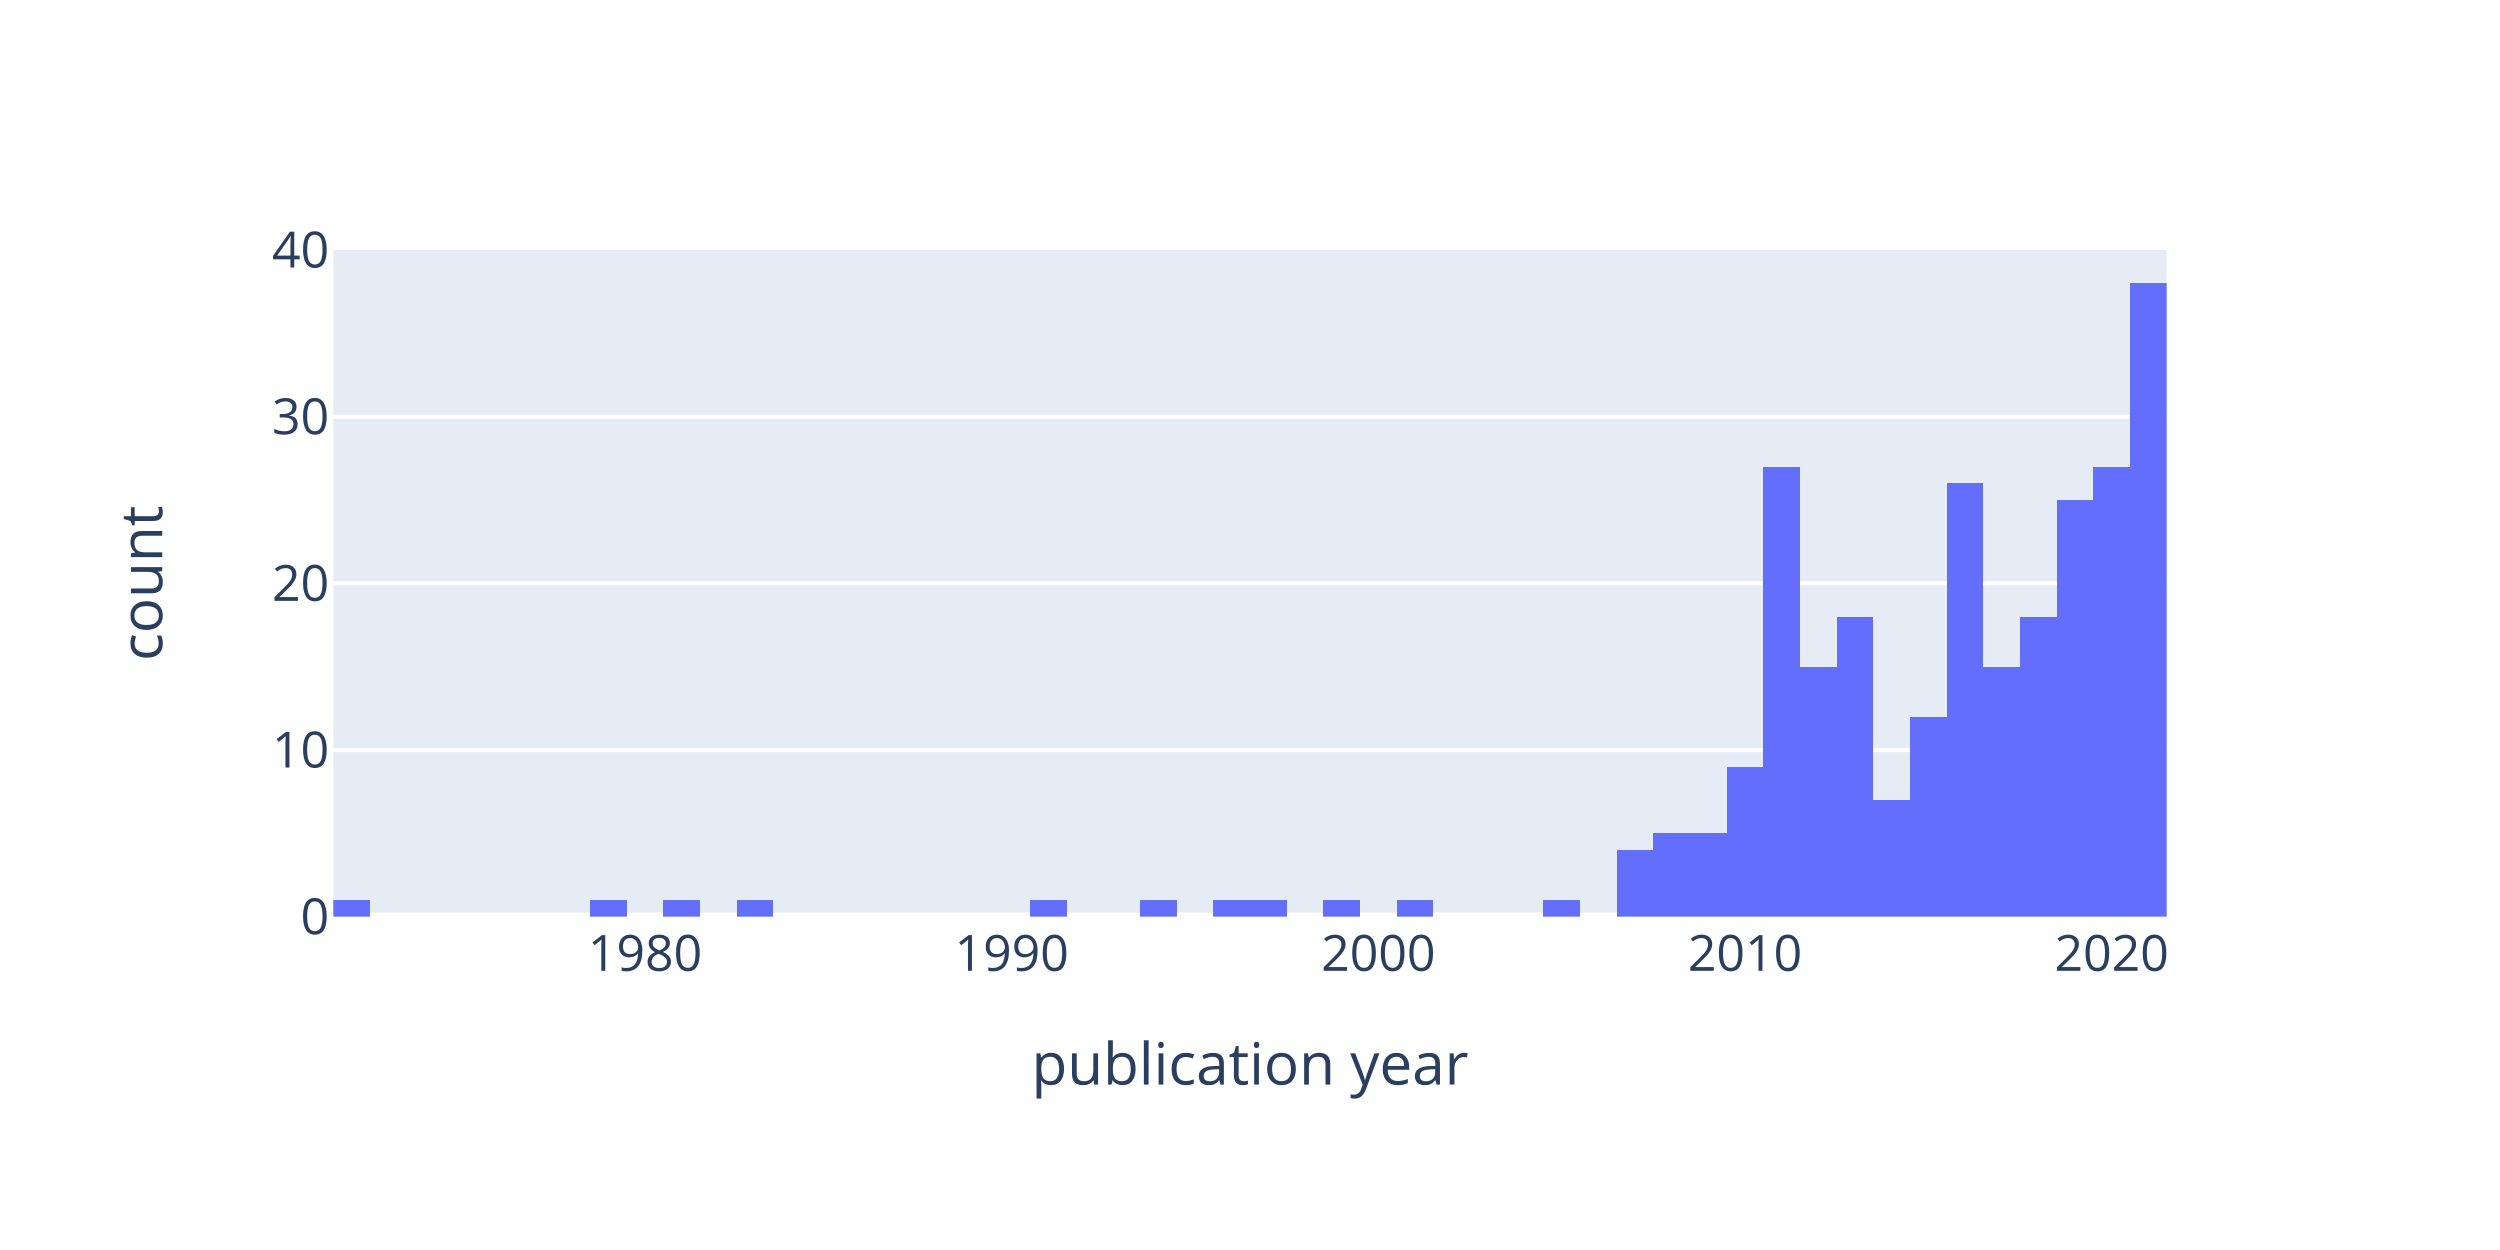
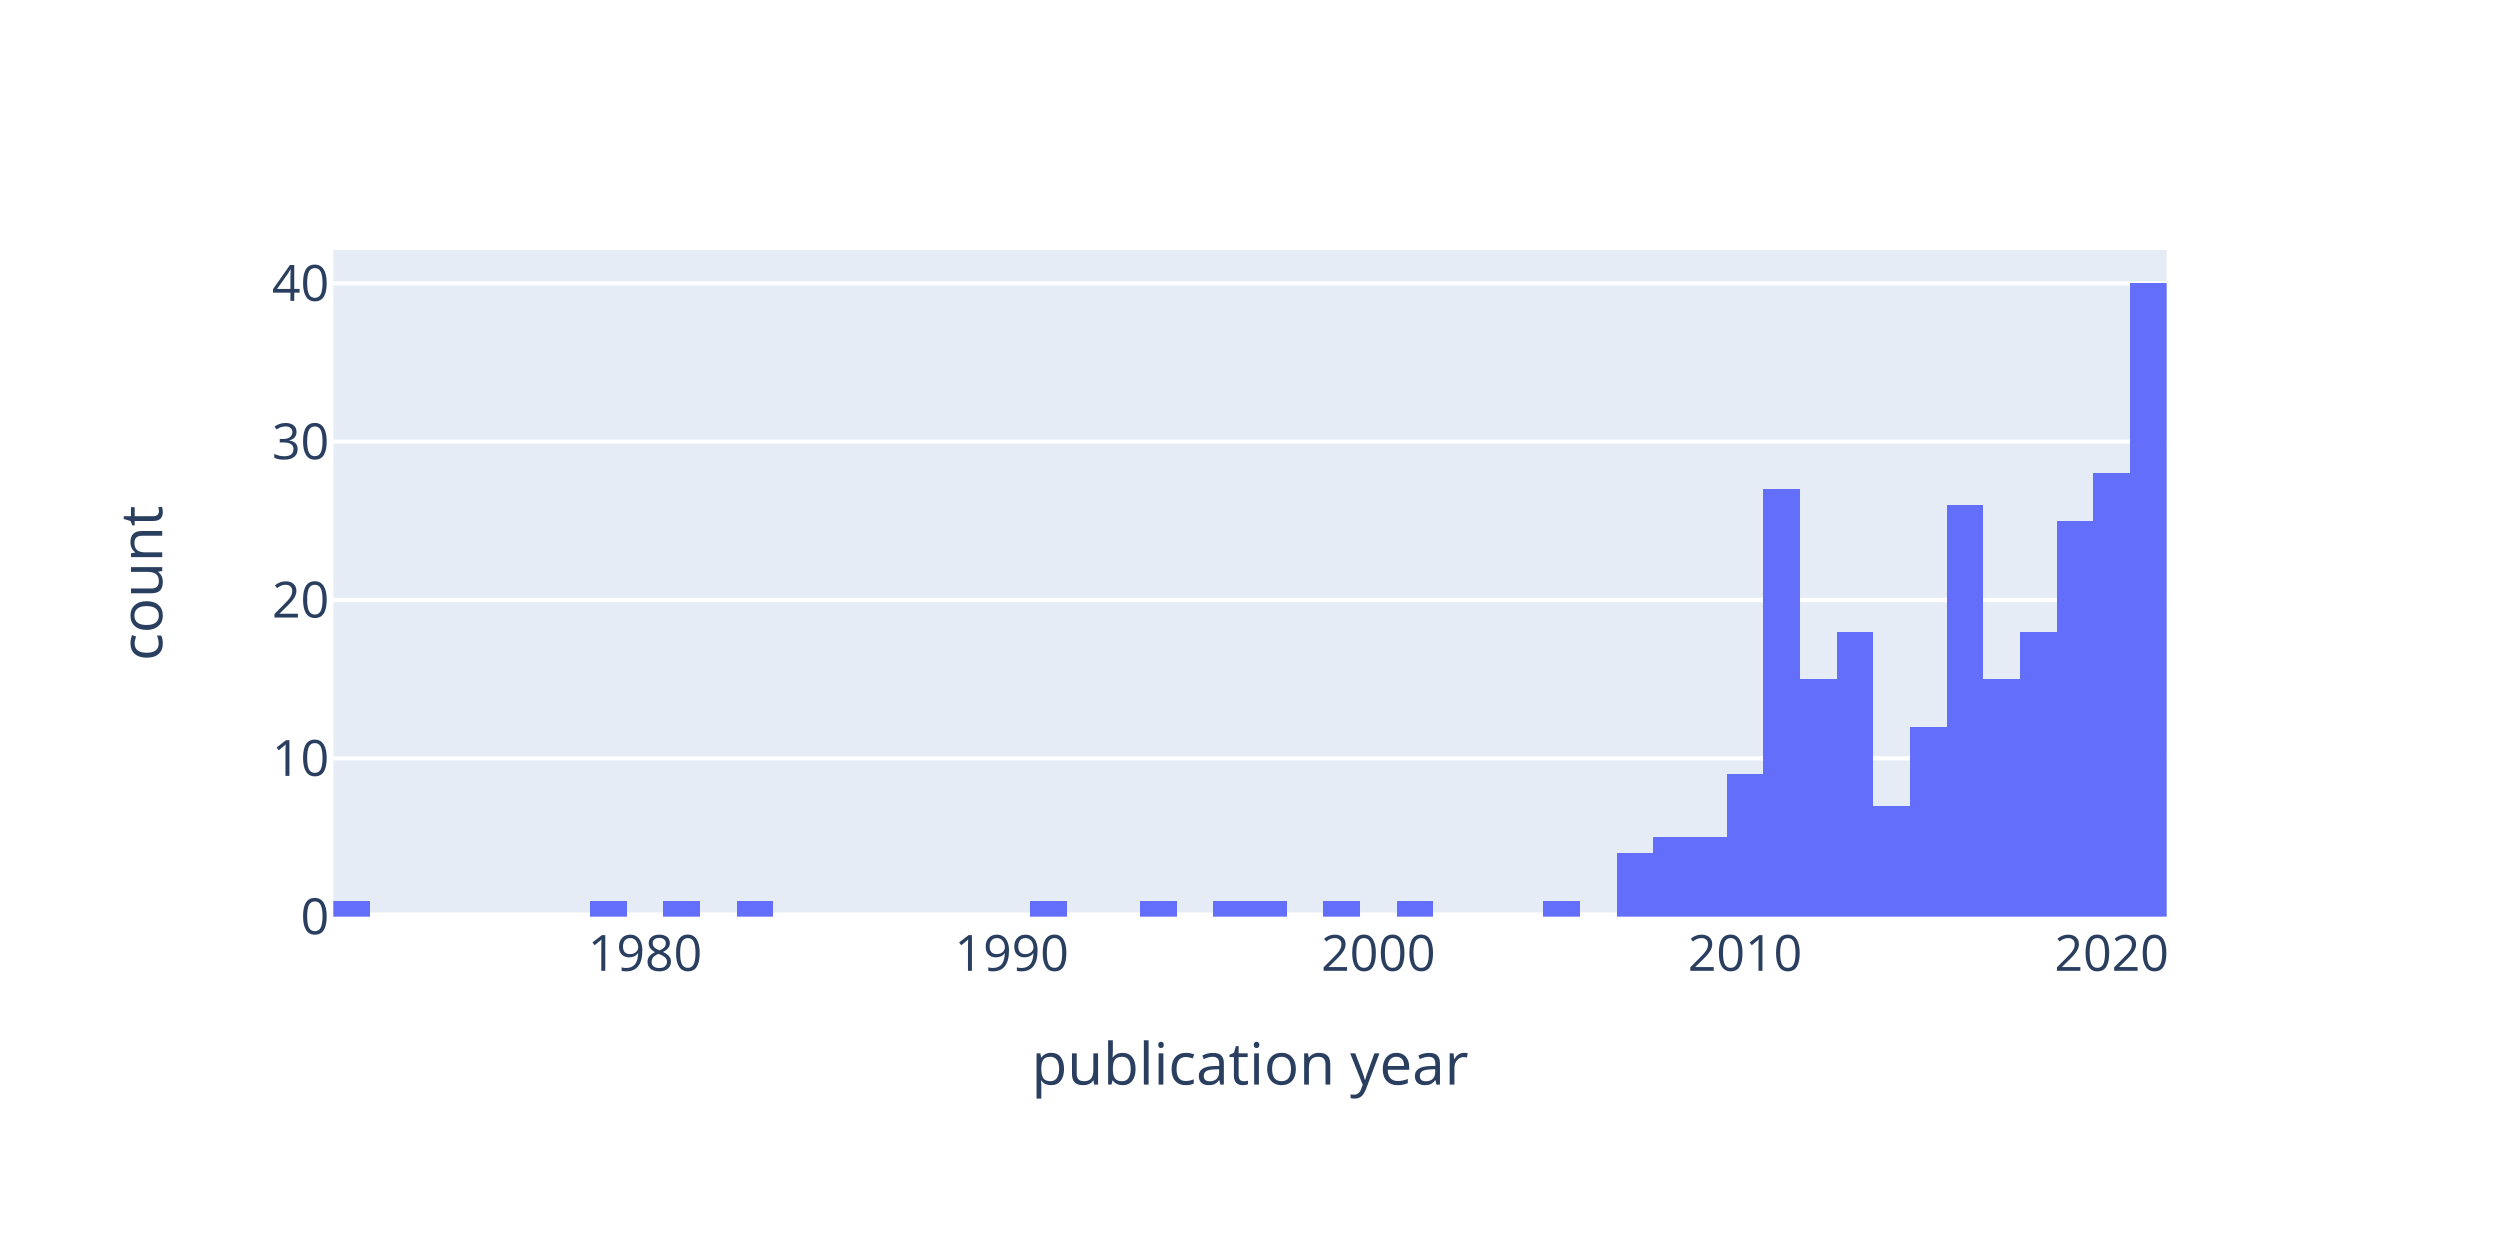
<svg xmlns="http://www.w3.org/2000/svg" class="main-svg" width="600" height="300" style="" viewBox="0 0 600 300">
  <rect x="0" y="0" width="600" height="300" style="fill: rgb(255, 255, 255); fill-opacity: 1;" />
-   <defs id="defs-941e1e">
+   <defs id="defs-3274fe">
    <g class="clips">
-       <clipPath id="clip941e1exyplot" class="plotclip">
+       <clipPath id="clip3274fexyplot" class="plotclip">
        <rect width="440" height="160" />
      </clipPath>
-       <clipPath class="axesclip" id="clip941e1ex">
+       <clipPath class="axesclip" id="clip3274fex">
        <rect x="80" y="0" width="440" height="300" />
      </clipPath>
-       <clipPath class="axesclip" id="clip941e1ey">
+       <clipPath class="axesclip" id="clip3274fey">
        <rect x="0" y="60" width="600" height="160" />
      </clipPath>
-       <clipPath class="axesclip" id="clip941e1exy">
+       <clipPath class="axesclip" id="clip3274fexy">
        <rect x="80" y="60" width="440" height="160" />
      </clipPath>
    </g>
    <g class="gradients" />
    <g class="patterns" />
  </defs>
  <g class="bglayer">
    <rect class="bg" x="80" y="60" width="440" height="160" style="fill: rgb(229, 236, 246); fill-opacity: 1; stroke-width: 0;" />
  </g>
  <g class="layer-below">
    <g class="imagelayer" />
    <g class="shapelayer" />
  </g>
  <g class="cartesianlayer">
    <g class="subplot xy">
      <g class="layer-subplot">
        <g class="shapelayer" />
        <g class="imagelayer" />
      </g>
      <g class="gridlayer">
        <g class="x" />
        <g class="y">
-           <path class="ygrid crisp" transform="translate(0,180)" d="M80,0h440" style="stroke: rgb(255, 255, 255); stroke-opacity: 1; stroke-width: 1px;" />
-           <path class="ygrid crisp" transform="translate(0,140)" d="M80,0h440" style="stroke: rgb(255, 255, 255); stroke-opacity: 1; stroke-width: 1px;" />
-           <path class="ygrid crisp" transform="translate(0,100)" d="M80,0h440" style="stroke: rgb(255, 255, 255); stroke-opacity: 1; stroke-width: 1px;" />
+           <path class="ygrid crisp" transform="translate(0,182)" d="M80,0h440" style="stroke: rgb(255, 255, 255); stroke-opacity: 1; stroke-width: 1px;" />
+           <path class="ygrid crisp" transform="translate(0,144)" d="M80,0h440" style="stroke: rgb(255, 255, 255); stroke-opacity: 1; stroke-width: 1px;" />
+           <path class="ygrid crisp" transform="translate(0,106)" d="M80,0h440" style="stroke: rgb(255, 255, 255); stroke-opacity: 1; stroke-width: 1px;" />
+           <path class="ygrid crisp" transform="translate(0,68)" d="M80,0h440" style="stroke: rgb(255, 255, 255); stroke-opacity: 1; stroke-width: 1px;" />
        </g>
      </g>
      <g class="zerolinelayer">
        <path class="yzl zl crisp" transform="translate(0,220)" d="M80,0h440" style="stroke: rgb(255, 255, 255); stroke-opacity: 1; stroke-width: 2px;" />
      </g>
      <path class="xlines-below" />
      <path class="ylines-below" />
      <g class="overlines-below" />
      <g class="xaxislayer-below" />
      <g class="yaxislayer-below" />
      <g class="overaxes-below" />
-       <g class="plot" transform="translate(80,60)" clip-path="url(#clip941e1exyplot)">
+       <g class="plot" transform="translate(80,60)" clip-path="url(#clip3274fexyplot)">
        <g class="barlayer mlayer">
          <g class="trace bars" shape-rendering="crispEdges" style="opacity: 1;">
            <g class="points">
              <g class="point">
-                 <path d="M0,160V156H8.8V160Z" style="vector-effect: non-scaling-stroke; opacity: 1; stroke-width: 0px; fill: rgb(99, 110, 250); fill-opacity: 1;" />
-               </g>
-               <g class="point">
-                 <path d="M0,0Z" style="vector-effect: non-scaling-stroke; opacity: 1; stroke-width: 0px; fill: rgb(99, 110, 250); fill-opacity: 1;" />
-               </g>
-               <g class="point">
-                 <path d="M0,0Z" style="vector-effect: non-scaling-stroke; opacity: 1; stroke-width: 0px; fill: rgb(99, 110, 250); fill-opacity: 1;" />
-               </g>
-               <g class="point">
-                 <path d="M0,0Z" style="vector-effect: non-scaling-stroke; opacity: 1; stroke-width: 0px; fill: rgb(99, 110, 250); fill-opacity: 1;" />
-               </g>
-               <g class="point">
-                 <path d="M0,0Z" style="vector-effect: non-scaling-stroke; opacity: 1; stroke-width: 0px; fill: rgb(99, 110, 250); fill-opacity: 1;" />
-               </g>
-               <g class="point">
-                 <path d="M0,0Z" style="vector-effect: non-scaling-stroke; opacity: 1; stroke-width: 0px; fill: rgb(99, 110, 250); fill-opacity: 1;" />
-               </g>
-               <g class="point">
-                 <path d="M0,0Z" style="vector-effect: non-scaling-stroke; opacity: 1; stroke-width: 0px; fill: rgb(99, 110, 250); fill-opacity: 1;" />
-               </g>
-               <g class="point">
-                 <path d="M61.6,160V156H70.4V160Z" style="vector-effect: non-scaling-stroke; opacity: 1; stroke-width: 0px; fill: rgb(99, 110, 250); fill-opacity: 1;" />
-               </g>
-               <g class="point">
-                 <path d="M0,0Z" style="vector-effect: non-scaling-stroke; opacity: 1; stroke-width: 0px; fill: rgb(99, 110, 250); fill-opacity: 1;" />
-               </g>
-               <g class="point">
-                 <path d="M79.2,160V156H88V160Z" style="vector-effect: non-scaling-stroke; opacity: 1; stroke-width: 0px; fill: rgb(99, 110, 250); fill-opacity: 1;" />
-               </g>
-               <g class="point">
-                 <path d="M0,0Z" style="vector-effect: non-scaling-stroke; opacity: 1; stroke-width: 0px; fill: rgb(99, 110, 250); fill-opacity: 1;" />
-               </g>
-               <g class="point">
-                 <path d="M96.8,160V156H105.6V160Z" style="vector-effect: non-scaling-stroke; opacity: 1; stroke-width: 0px; fill: rgb(99, 110, 250); fill-opacity: 1;" />
-               </g>
-               <g class="point">
-                 <path d="M0,0Z" style="vector-effect: non-scaling-stroke; opacity: 1; stroke-width: 0px; fill: rgb(99, 110, 250); fill-opacity: 1;" />
-               </g>
-               <g class="point">
-                 <path d="M0,0Z" style="vector-effect: non-scaling-stroke; opacity: 1; stroke-width: 0px; fill: rgb(99, 110, 250); fill-opacity: 1;" />
-               </g>
-               <g class="point">
-                 <path d="M0,0Z" style="vector-effect: non-scaling-stroke; opacity: 1; stroke-width: 0px; fill: rgb(99, 110, 250); fill-opacity: 1;" />
-               </g>
-               <g class="point">
-                 <path d="M0,0Z" style="vector-effect: non-scaling-stroke; opacity: 1; stroke-width: 0px; fill: rgb(99, 110, 250); fill-opacity: 1;" />
-               </g>
-               <g class="point">
-                 <path d="M0,0Z" style="vector-effect: non-scaling-stroke; opacity: 1; stroke-width: 0px; fill: rgb(99, 110, 250); fill-opacity: 1;" />
-               </g>
-               <g class="point">
-                 <path d="M0,0Z" style="vector-effect: non-scaling-stroke; opacity: 1; stroke-width: 0px; fill: rgb(99, 110, 250); fill-opacity: 1;" />
-               </g>
-               <g class="point">
-                 <path d="M0,0Z" style="vector-effect: non-scaling-stroke; opacity: 1; stroke-width: 0px; fill: rgb(99, 110, 250); fill-opacity: 1;" />
-               </g>
-               <g class="point">
-                 <path d="M167.2,160V156H176V160Z" style="vector-effect: non-scaling-stroke; opacity: 1; stroke-width: 0px; fill: rgb(99, 110, 250); fill-opacity: 1;" />
-               </g>
-               <g class="point">
-                 <path d="M0,0Z" style="vector-effect: non-scaling-stroke; opacity: 1; stroke-width: 0px; fill: rgb(99, 110, 250); fill-opacity: 1;" />
-               </g>
-               <g class="point">
-                 <path d="M0,0Z" style="vector-effect: non-scaling-stroke; opacity: 1; stroke-width: 0px; fill: rgb(99, 110, 250); fill-opacity: 1;" />
-               </g>
-               <g class="point">
-                 <path d="M193.6,160V156H202.4V160Z" style="vector-effect: non-scaling-stroke; opacity: 1; stroke-width: 0px; fill: rgb(99, 110, 250); fill-opacity: 1;" />
-               </g>
-               <g class="point">
-                 <path d="M0,0Z" style="vector-effect: non-scaling-stroke; opacity: 1; stroke-width: 0px; fill: rgb(99, 110, 250); fill-opacity: 1;" />
-               </g>
-               <g class="point">
-                 <path d="M211.2,160V156H220V160Z" style="vector-effect: non-scaling-stroke; opacity: 1; stroke-width: 0px; fill: rgb(99, 110, 250); fill-opacity: 1;" />
-               </g>
-               <g class="point">
-                 <path d="M220,160V156H228.8V160Z" style="vector-effect: non-scaling-stroke; opacity: 1; stroke-width: 0px; fill: rgb(99, 110, 250); fill-opacity: 1;" />
-               </g>
-               <g class="point">
-                 <path d="M0,0Z" style="vector-effect: non-scaling-stroke; opacity: 1; stroke-width: 0px; fill: rgb(99, 110, 250); fill-opacity: 1;" />
-               </g>
-               <g class="point">
-                 <path d="M237.6,160V156H246.4V160Z" style="vector-effect: non-scaling-stroke; opacity: 1; stroke-width: 0px; fill: rgb(99, 110, 250); fill-opacity: 1;" />
-               </g>
-               <g class="point">
-                 <path d="M0,0Z" style="vector-effect: non-scaling-stroke; opacity: 1; stroke-width: 0px; fill: rgb(99, 110, 250); fill-opacity: 1;" />
-               </g>
-               <g class="point">
-                 <path d="M255.2,160V156H264V160Z" style="vector-effect: non-scaling-stroke; opacity: 1; stroke-width: 0px; fill: rgb(99, 110, 250); fill-opacity: 1;" />
-               </g>
-               <g class="point">
-                 <path d="M0,0Z" style="vector-effect: non-scaling-stroke; opacity: 1; stroke-width: 0px; fill: rgb(99, 110, 250); fill-opacity: 1;" />
-               </g>
-               <g class="point">
-                 <path d="M0,0Z" style="vector-effect: non-scaling-stroke; opacity: 1; stroke-width: 0px; fill: rgb(99, 110, 250); fill-opacity: 1;" />
-               </g>
-               <g class="point">
-                 <path d="M0,0Z" style="vector-effect: non-scaling-stroke; opacity: 1; stroke-width: 0px; fill: rgb(99, 110, 250); fill-opacity: 1;" />
-               </g>
-               <g class="point">
-                 <path d="M290.4,160V156H299.2V160Z" style="vector-effect: non-scaling-stroke; opacity: 1; stroke-width: 0px; fill: rgb(99, 110, 250); fill-opacity: 1;" />
-               </g>
-               <g class="point">
-                 <path d="M0,0Z" style="vector-effect: non-scaling-stroke; opacity: 1; stroke-width: 0px; fill: rgb(99, 110, 250); fill-opacity: 1;" />
-               </g>
-               <g class="point">
-                 <path d="M308,160V144H316.8V160Z" style="vector-effect: non-scaling-stroke; opacity: 1; stroke-width: 0px; fill: rgb(99, 110, 250); fill-opacity: 1;" />
-               </g>
-               <g class="point">
-                 <path d="M316.8,160V140H325.6V160Z" style="vector-effect: non-scaling-stroke; opacity: 1; stroke-width: 0px; fill: rgb(99, 110, 250); fill-opacity: 1;" />
-               </g>
-               <g class="point">
-                 <path d="M325.6,160V140H334.4V160Z" style="vector-effect: non-scaling-stroke; opacity: 1; stroke-width: 0px; fill: rgb(99, 110, 250); fill-opacity: 1;" />
-               </g>
-               <g class="point">
-                 <path d="M334.4,160V124H343.2V160Z" style="vector-effect: non-scaling-stroke; opacity: 1; stroke-width: 0px; fill: rgb(99, 110, 250); fill-opacity: 1;" />
-               </g>
-               <g class="point">
-                 <path d="M343.2,160V52H352V160Z" style="vector-effect: non-scaling-stroke; opacity: 1; stroke-width: 0px; fill: rgb(99, 110, 250); fill-opacity: 1;" />
-               </g>
-               <g class="point">
-                 <path d="M352,160V100H360.8V160Z" style="vector-effect: non-scaling-stroke; opacity: 1; stroke-width: 0px; fill: rgb(99, 110, 250); fill-opacity: 1;" />
-               </g>
-               <g class="point">
-                 <path d="M360.8,160V88H369.6V160Z" style="vector-effect: non-scaling-stroke; opacity: 1; stroke-width: 0px; fill: rgb(99, 110, 250); fill-opacity: 1;" />
-               </g>
-               <g class="point">
-                 <path d="M369.6,160V132H378.4V160Z" style="vector-effect: non-scaling-stroke; opacity: 1; stroke-width: 0px; fill: rgb(99, 110, 250); fill-opacity: 1;" />
-               </g>
-               <g class="point">
-                 <path d="M378.4,160V112H387.2V160Z" style="vector-effect: non-scaling-stroke; opacity: 1; stroke-width: 0px; fill: rgb(99, 110, 250); fill-opacity: 1;" />
-               </g>
-               <g class="point">
-                 <path d="M387.2,160V56H396V160Z" style="vector-effect: non-scaling-stroke; opacity: 1; stroke-width: 0px; fill: rgb(99, 110, 250); fill-opacity: 1;" />
-               </g>
-               <g class="point">
-                 <path d="M396,160V100H404.8V160Z" style="vector-effect: non-scaling-stroke; opacity: 1; stroke-width: 0px; fill: rgb(99, 110, 250); fill-opacity: 1;" />
-               </g>
-               <g class="point">
-                 <path d="M404.8,160V88H413.6V160Z" style="vector-effect: non-scaling-stroke; opacity: 1; stroke-width: 0px; fill: rgb(99, 110, 250); fill-opacity: 1;" />
-               </g>
-               <g class="point">
-                 <path d="M413.6,160V60H422.4V160Z" style="vector-effect: non-scaling-stroke; opacity: 1; stroke-width: 0px; fill: rgb(99, 110, 250); fill-opacity: 1;" />
-               </g>
-               <g class="point">
-                 <path d="M422.4,160V52H431.2V160Z" style="vector-effect: non-scaling-stroke; opacity: 1; stroke-width: 0px; fill: rgb(99, 110, 250); fill-opacity: 1;" />
+                 <path d="M0,160V156.2H8.8V160Z" style="vector-effect: non-scaling-stroke; opacity: 1; stroke-width: 0px; fill: rgb(99, 110, 250); fill-opacity: 1;" />
+               </g>
+               <g class="point">
+                 <path d="M0,0Z" style="vector-effect: non-scaling-stroke; opacity: 1; stroke-width: 0px; fill: rgb(99, 110, 250); fill-opacity: 1;" />
+               </g>
+               <g class="point">
+                 <path d="M0,0Z" style="vector-effect: non-scaling-stroke; opacity: 1; stroke-width: 0px; fill: rgb(99, 110, 250); fill-opacity: 1;" />
+               </g>
+               <g class="point">
+                 <path d="M0,0Z" style="vector-effect: non-scaling-stroke; opacity: 1; stroke-width: 0px; fill: rgb(99, 110, 250); fill-opacity: 1;" />
+               </g>
+               <g class="point">
+                 <path d="M0,0Z" style="vector-effect: non-scaling-stroke; opacity: 1; stroke-width: 0px; fill: rgb(99, 110, 250); fill-opacity: 1;" />
+               </g>
+               <g class="point">
+                 <path d="M0,0Z" style="vector-effect: non-scaling-stroke; opacity: 1; stroke-width: 0px; fill: rgb(99, 110, 250); fill-opacity: 1;" />
+               </g>
+               <g class="point">
+                 <path d="M0,0Z" style="vector-effect: non-scaling-stroke; opacity: 1; stroke-width: 0px; fill: rgb(99, 110, 250); fill-opacity: 1;" />
+               </g>
+               <g class="point">
+                 <path d="M61.6,160V156.2H70.4V160Z" style="vector-effect: non-scaling-stroke; opacity: 1; stroke-width: 0px; fill: rgb(99, 110, 250); fill-opacity: 1;" />
+               </g>
+               <g class="point">
+                 <path d="M0,0Z" style="vector-effect: non-scaling-stroke; opacity: 1; stroke-width: 0px; fill: rgb(99, 110, 250); fill-opacity: 1;" />
+               </g>
+               <g class="point">
+                 <path d="M79.2,160V156.2H88V160Z" style="vector-effect: non-scaling-stroke; opacity: 1; stroke-width: 0px; fill: rgb(99, 110, 250); fill-opacity: 1;" />
+               </g>
+               <g class="point">
+                 <path d="M0,0Z" style="vector-effect: non-scaling-stroke; opacity: 1; stroke-width: 0px; fill: rgb(99, 110, 250); fill-opacity: 1;" />
+               </g>
+               <g class="point">
+                 <path d="M96.8,160V156.2H105.6V160Z" style="vector-effect: non-scaling-stroke; opacity: 1; stroke-width: 0px; fill: rgb(99, 110, 250); fill-opacity: 1;" />
+               </g>
+               <g class="point">
+                 <path d="M0,0Z" style="vector-effect: non-scaling-stroke; opacity: 1; stroke-width: 0px; fill: rgb(99, 110, 250); fill-opacity: 1;" />
+               </g>
+               <g class="point">
+                 <path d="M0,0Z" style="vector-effect: non-scaling-stroke; opacity: 1; stroke-width: 0px; fill: rgb(99, 110, 250); fill-opacity: 1;" />
+               </g>
+               <g class="point">
+                 <path d="M0,0Z" style="vector-effect: non-scaling-stroke; opacity: 1; stroke-width: 0px; fill: rgb(99, 110, 250); fill-opacity: 1;" />
+               </g>
+               <g class="point">
+                 <path d="M0,0Z" style="vector-effect: non-scaling-stroke; opacity: 1; stroke-width: 0px; fill: rgb(99, 110, 250); fill-opacity: 1;" />
+               </g>
+               <g class="point">
+                 <path d="M0,0Z" style="vector-effect: non-scaling-stroke; opacity: 1; stroke-width: 0px; fill: rgb(99, 110, 250); fill-opacity: 1;" />
+               </g>
+               <g class="point">
+                 <path d="M0,0Z" style="vector-effect: non-scaling-stroke; opacity: 1; stroke-width: 0px; fill: rgb(99, 110, 250); fill-opacity: 1;" />
+               </g>
+               <g class="point">
+                 <path d="M0,0Z" style="vector-effect: non-scaling-stroke; opacity: 1; stroke-width: 0px; fill: rgb(99, 110, 250); fill-opacity: 1;" />
+               </g>
+               <g class="point">
+                 <path d="M167.2,160V156.2H176V160Z" style="vector-effect: non-scaling-stroke; opacity: 1; stroke-width: 0px; fill: rgb(99, 110, 250); fill-opacity: 1;" />
+               </g>
+               <g class="point">
+                 <path d="M0,0Z" style="vector-effect: non-scaling-stroke; opacity: 1; stroke-width: 0px; fill: rgb(99, 110, 250); fill-opacity: 1;" />
+               </g>
+               <g class="point">
+                 <path d="M0,0Z" style="vector-effect: non-scaling-stroke; opacity: 1; stroke-width: 0px; fill: rgb(99, 110, 250); fill-opacity: 1;" />
+               </g>
+               <g class="point">
+                 <path d="M193.6,160V156.2H202.4V160Z" style="vector-effect: non-scaling-stroke; opacity: 1; stroke-width: 0px; fill: rgb(99, 110, 250); fill-opacity: 1;" />
+               </g>
+               <g class="point">
+                 <path d="M0,0Z" style="vector-effect: non-scaling-stroke; opacity: 1; stroke-width: 0px; fill: rgb(99, 110, 250); fill-opacity: 1;" />
+               </g>
+               <g class="point">
+                 <path d="M211.2,160V156.2H220V160Z" style="vector-effect: non-scaling-stroke; opacity: 1; stroke-width: 0px; fill: rgb(99, 110, 250); fill-opacity: 1;" />
+               </g>
+               <g class="point">
+                 <path d="M220,160V156.2H228.8V160Z" style="vector-effect: non-scaling-stroke; opacity: 1; stroke-width: 0px; fill: rgb(99, 110, 250); fill-opacity: 1;" />
+               </g>
+               <g class="point">
+                 <path d="M0,0Z" style="vector-effect: non-scaling-stroke; opacity: 1; stroke-width: 0px; fill: rgb(99, 110, 250); fill-opacity: 1;" />
+               </g>
+               <g class="point">
+                 <path d="M237.6,160V156.2H246.4V160Z" style="vector-effect: non-scaling-stroke; opacity: 1; stroke-width: 0px; fill: rgb(99, 110, 250); fill-opacity: 1;" />
+               </g>
+               <g class="point">
+                 <path d="M0,0Z" style="vector-effect: non-scaling-stroke; opacity: 1; stroke-width: 0px; fill: rgb(99, 110, 250); fill-opacity: 1;" />
+               </g>
+               <g class="point">
+                 <path d="M255.2,160V156.2H264V160Z" style="vector-effect: non-scaling-stroke; opacity: 1; stroke-width: 0px; fill: rgb(99, 110, 250); fill-opacity: 1;" />
+               </g>
+               <g class="point">
+                 <path d="M0,0Z" style="vector-effect: non-scaling-stroke; opacity: 1; stroke-width: 0px; fill: rgb(99, 110, 250); fill-opacity: 1;" />
+               </g>
+               <g class="point">
+                 <path d="M0,0Z" style="vector-effect: non-scaling-stroke; opacity: 1; stroke-width: 0px; fill: rgb(99, 110, 250); fill-opacity: 1;" />
+               </g>
+               <g class="point">
+                 <path d="M0,0Z" style="vector-effect: non-scaling-stroke; opacity: 1; stroke-width: 0px; fill: rgb(99, 110, 250); fill-opacity: 1;" />
+               </g>
+               <g class="point">
+                 <path d="M290.4,160V156.2H299.2V160Z" style="vector-effect: non-scaling-stroke; opacity: 1; stroke-width: 0px; fill: rgb(99, 110, 250); fill-opacity: 1;" />
+               </g>
+               <g class="point">
+                 <path d="M0,0Z" style="vector-effect: non-scaling-stroke; opacity: 1; stroke-width: 0px; fill: rgb(99, 110, 250); fill-opacity: 1;" />
+               </g>
+               <g class="point">
+                 <path d="M308,160V144.8H316.8V160Z" style="vector-effect: non-scaling-stroke; opacity: 1; stroke-width: 0px; fill: rgb(99, 110, 250); fill-opacity: 1;" />
+               </g>
+               <g class="point">
+                 <path d="M316.8,160V141H325.6V160Z" style="vector-effect: non-scaling-stroke; opacity: 1; stroke-width: 0px; fill: rgb(99, 110, 250); fill-opacity: 1;" />
+               </g>
+               <g class="point">
+                 <path d="M325.6,160V141H334.4V160Z" style="vector-effect: non-scaling-stroke; opacity: 1; stroke-width: 0px; fill: rgb(99, 110, 250); fill-opacity: 1;" />
+               </g>
+               <g class="point">
+                 <path d="M334.4,160V125.8H343.2V160Z" style="vector-effect: non-scaling-stroke; opacity: 1; stroke-width: 0px; fill: rgb(99, 110, 250); fill-opacity: 1;" />
+               </g>
+               <g class="point">
+                 <path d="M343.2,160V57.4H352V160Z" style="vector-effect: non-scaling-stroke; opacity: 1; stroke-width: 0px; fill: rgb(99, 110, 250); fill-opacity: 1;" />
+               </g>
+               <g class="point">
+                 <path d="M352,160V103H360.8V160Z" style="vector-effect: non-scaling-stroke; opacity: 1; stroke-width: 0px; fill: rgb(99, 110, 250); fill-opacity: 1;" />
+               </g>
+               <g class="point">
+                 <path d="M360.8,160V91.6H369.6V160Z" style="vector-effect: non-scaling-stroke; opacity: 1; stroke-width: 0px; fill: rgb(99, 110, 250); fill-opacity: 1;" />
+               </g>
+               <g class="point">
+                 <path d="M369.6,160V133.4H378.4V160Z" style="vector-effect: non-scaling-stroke; opacity: 1; stroke-width: 0px; fill: rgb(99, 110, 250); fill-opacity: 1;" />
+               </g>
+               <g class="point">
+                 <path d="M378.4,160V114.4H387.2V160Z" style="vector-effect: non-scaling-stroke; opacity: 1; stroke-width: 0px; fill: rgb(99, 110, 250); fill-opacity: 1;" />
+               </g>
+               <g class="point">
+                 <path d="M387.2,160V61.2H396V160Z" style="vector-effect: non-scaling-stroke; opacity: 1; stroke-width: 0px; fill: rgb(99, 110, 250); fill-opacity: 1;" />
+               </g>
+               <g class="point">
+                 <path d="M396,160V103H404.8V160Z" style="vector-effect: non-scaling-stroke; opacity: 1; stroke-width: 0px; fill: rgb(99, 110, 250); fill-opacity: 1;" />
+               </g>
+               <g class="point">
+                 <path d="M404.8,160V91.6H413.6V160Z" style="vector-effect: non-scaling-stroke; opacity: 1; stroke-width: 0px; fill: rgb(99, 110, 250); fill-opacity: 1;" />
+               </g>
+               <g class="point">
+                 <path d="M413.6,160V65H422.4V160Z" style="vector-effect: non-scaling-stroke; opacity: 1; stroke-width: 0px; fill: rgb(99, 110, 250); fill-opacity: 1;" />
+               </g>
+               <g class="point">
+                 <path d="M422.4,160V53.6H431.2V160Z" style="vector-effect: non-scaling-stroke; opacity: 1; stroke-width: 0px; fill: rgb(99, 110, 250); fill-opacity: 1;" />
              </g>
              <g class="point">
                <path d="M431.2,160V8H440V160Z" style="vector-effect: non-scaling-stroke; opacity: 1; stroke-width: 0px; fill: rgb(99, 110, 250); fill-opacity: 1;" />
              </g>
            </g>
          </g>
        </g>
      </g>
      <g class="overplot" />
      <path class="xlines-above crisp" d="M0,0" style="fill: none;" />
      <path class="ylines-above crisp" d="M0,0" style="fill: none;" />
      <g class="overlines-above" />
      <g class="xaxislayer-above">
        <g class="xtick">
          <text text-anchor="middle" x="0" y="233" transform="translate(154.8,0)" style="font-family: 'Open Sans', verdana, arial, sans-serif; font-size: 12px; fill: rgb(42, 63, 95); fill-opacity: 1; white-space: pre; opacity: 1;">1980</text>
        </g>
        <g class="xtick">
          <text text-anchor="middle" x="0" y="233" style="font-family: 'Open Sans', verdana, arial, sans-serif; font-size: 12px; fill: rgb(42, 63, 95); fill-opacity: 1; white-space: pre; opacity: 1;" transform="translate(242.8,0)">1990</text>
        </g>
        <g class="xtick">
          <text text-anchor="middle" x="0" y="233" style="font-family: 'Open Sans', verdana, arial, sans-serif; font-size: 12px; fill: rgb(42, 63, 95); fill-opacity: 1; white-space: pre; opacity: 1;" transform="translate(330.8,0)">2000</text>
        </g>
        <g class="xtick">
          <text text-anchor="middle" x="0" y="233" style="font-family: 'Open Sans', verdana, arial, sans-serif; font-size: 12px; fill: rgb(42, 63, 95); fill-opacity: 1; white-space: pre; opacity: 1;" transform="translate(418.8,0)">2010</text>
        </g>
        <g class="xtick">
          <text text-anchor="middle" x="0" y="233" style="font-family: 'Open Sans', verdana, arial, sans-serif; font-size: 12px; fill: rgb(42, 63, 95); fill-opacity: 1; white-space: pre; opacity: 1;" transform="translate(506.8,0)">2020</text>
        </g>
      </g>
      <g class="yaxislayer-above">
        <g class="ytick">
          <text text-anchor="end" x="79" y="4.2" transform="translate(0,220)" style="font-family: 'Open Sans', verdana, arial, sans-serif; font-size: 12px; fill: rgb(42, 63, 95); fill-opacity: 1; white-space: pre; opacity: 1;">0</text>
        </g>
        <g class="ytick">
-           <text text-anchor="end" x="79" y="4.2" style="font-family: 'Open Sans', verdana, arial, sans-serif; font-size: 12px; fill: rgb(42, 63, 95); fill-opacity: 1; white-space: pre; opacity: 1;" transform="translate(0,180)">10</text>
-         </g>
-         <g class="ytick">
-           <text text-anchor="end" x="79" y="4.2" style="font-family: 'Open Sans', verdana, arial, sans-serif; font-size: 12px; fill: rgb(42, 63, 95); fill-opacity: 1; white-space: pre; opacity: 1;" transform="translate(0,140)">20</text>
-         </g>
-         <g class="ytick">
-           <text text-anchor="end" x="79" y="4.2" style="font-family: 'Open Sans', verdana, arial, sans-serif; font-size: 12px; fill: rgb(42, 63, 95); fill-opacity: 1; white-space: pre; opacity: 1;" transform="translate(0,100)">30</text>
-         </g>
-         <g class="ytick">
-           <text text-anchor="end" x="79" y="4.2" style="font-family: 'Open Sans', verdana, arial, sans-serif; font-size: 12px; fill: rgb(42, 63, 95); fill-opacity: 1; white-space: pre; opacity: 1;" transform="translate(0,60)">40</text>
+           <text text-anchor="end" x="79" y="4.2" style="font-family: 'Open Sans', verdana, arial, sans-serif; font-size: 12px; fill: rgb(42, 63, 95); fill-opacity: 1; white-space: pre; opacity: 1;" transform="translate(0,182)">10</text>
+         </g>
+         <g class="ytick">
+           <text text-anchor="end" x="79" y="4.2" style="font-family: 'Open Sans', verdana, arial, sans-serif; font-size: 12px; fill: rgb(42, 63, 95); fill-opacity: 1; white-space: pre; opacity: 1;" transform="translate(0,144)">20</text>
+         </g>
+         <g class="ytick">
+           <text text-anchor="end" x="79" y="4.2" style="font-family: 'Open Sans', verdana, arial, sans-serif; font-size: 12px; fill: rgb(42, 63, 95); fill-opacity: 1; white-space: pre; opacity: 1;" transform="translate(0,106)">30</text>
+         </g>
+         <g class="ytick">
+           <text text-anchor="end" x="79" y="4.2" style="font-family: 'Open Sans', verdana, arial, sans-serif; font-size: 12px; fill: rgb(42, 63, 95); fill-opacity: 1; white-space: pre; opacity: 1;" transform="translate(0,68)">40</text>
        </g>
      </g>
      <g class="overaxes-above" />
    </g>
  </g>
  <g class="polarlayer" />
  <g class="smithlayer" />
  <g class="ternarylayer" />
  <g class="geolayer" />
  <g class="funnelarealayer" />
  <g class="pielayer" />
  <g class="iciclelayer" />
  <g class="treemaplayer" />
  <g class="sunburstlayer" />
  <g class="glimages" />
-   <defs id="topdefs-941e1e">
+   <defs id="topdefs-3274fe">
    <g class="clips" />
  </defs>
  <g class="layer-above">
    <g class="imagelayer" />
    <g class="shapelayer" />
  </g>
  <g class="infolayer">
    <g class="g-gtitle" />
    <g class="g-xtitle">
      <text class="xtitle" x="300" y="260.3" text-anchor="middle" style="font-family: 'Open Sans', verdana, arial, sans-serif; font-size: 14px; fill: rgb(42, 63, 95); opacity: 1; font-weight: normal; white-space: pre;">publication year</text>
    </g>
    <g class="g-ytitle">
      <text class="ytitle" transform="rotate(-90,38.93438,140)" x="38.934" y="140" text-anchor="middle" style="font-family: 'Open Sans', verdana, arial, sans-serif; font-size: 14px; fill: rgb(42, 63, 95); opacity: 1; font-weight: normal; white-space: pre;">count</text>
    </g>
  </g>
</svg>
